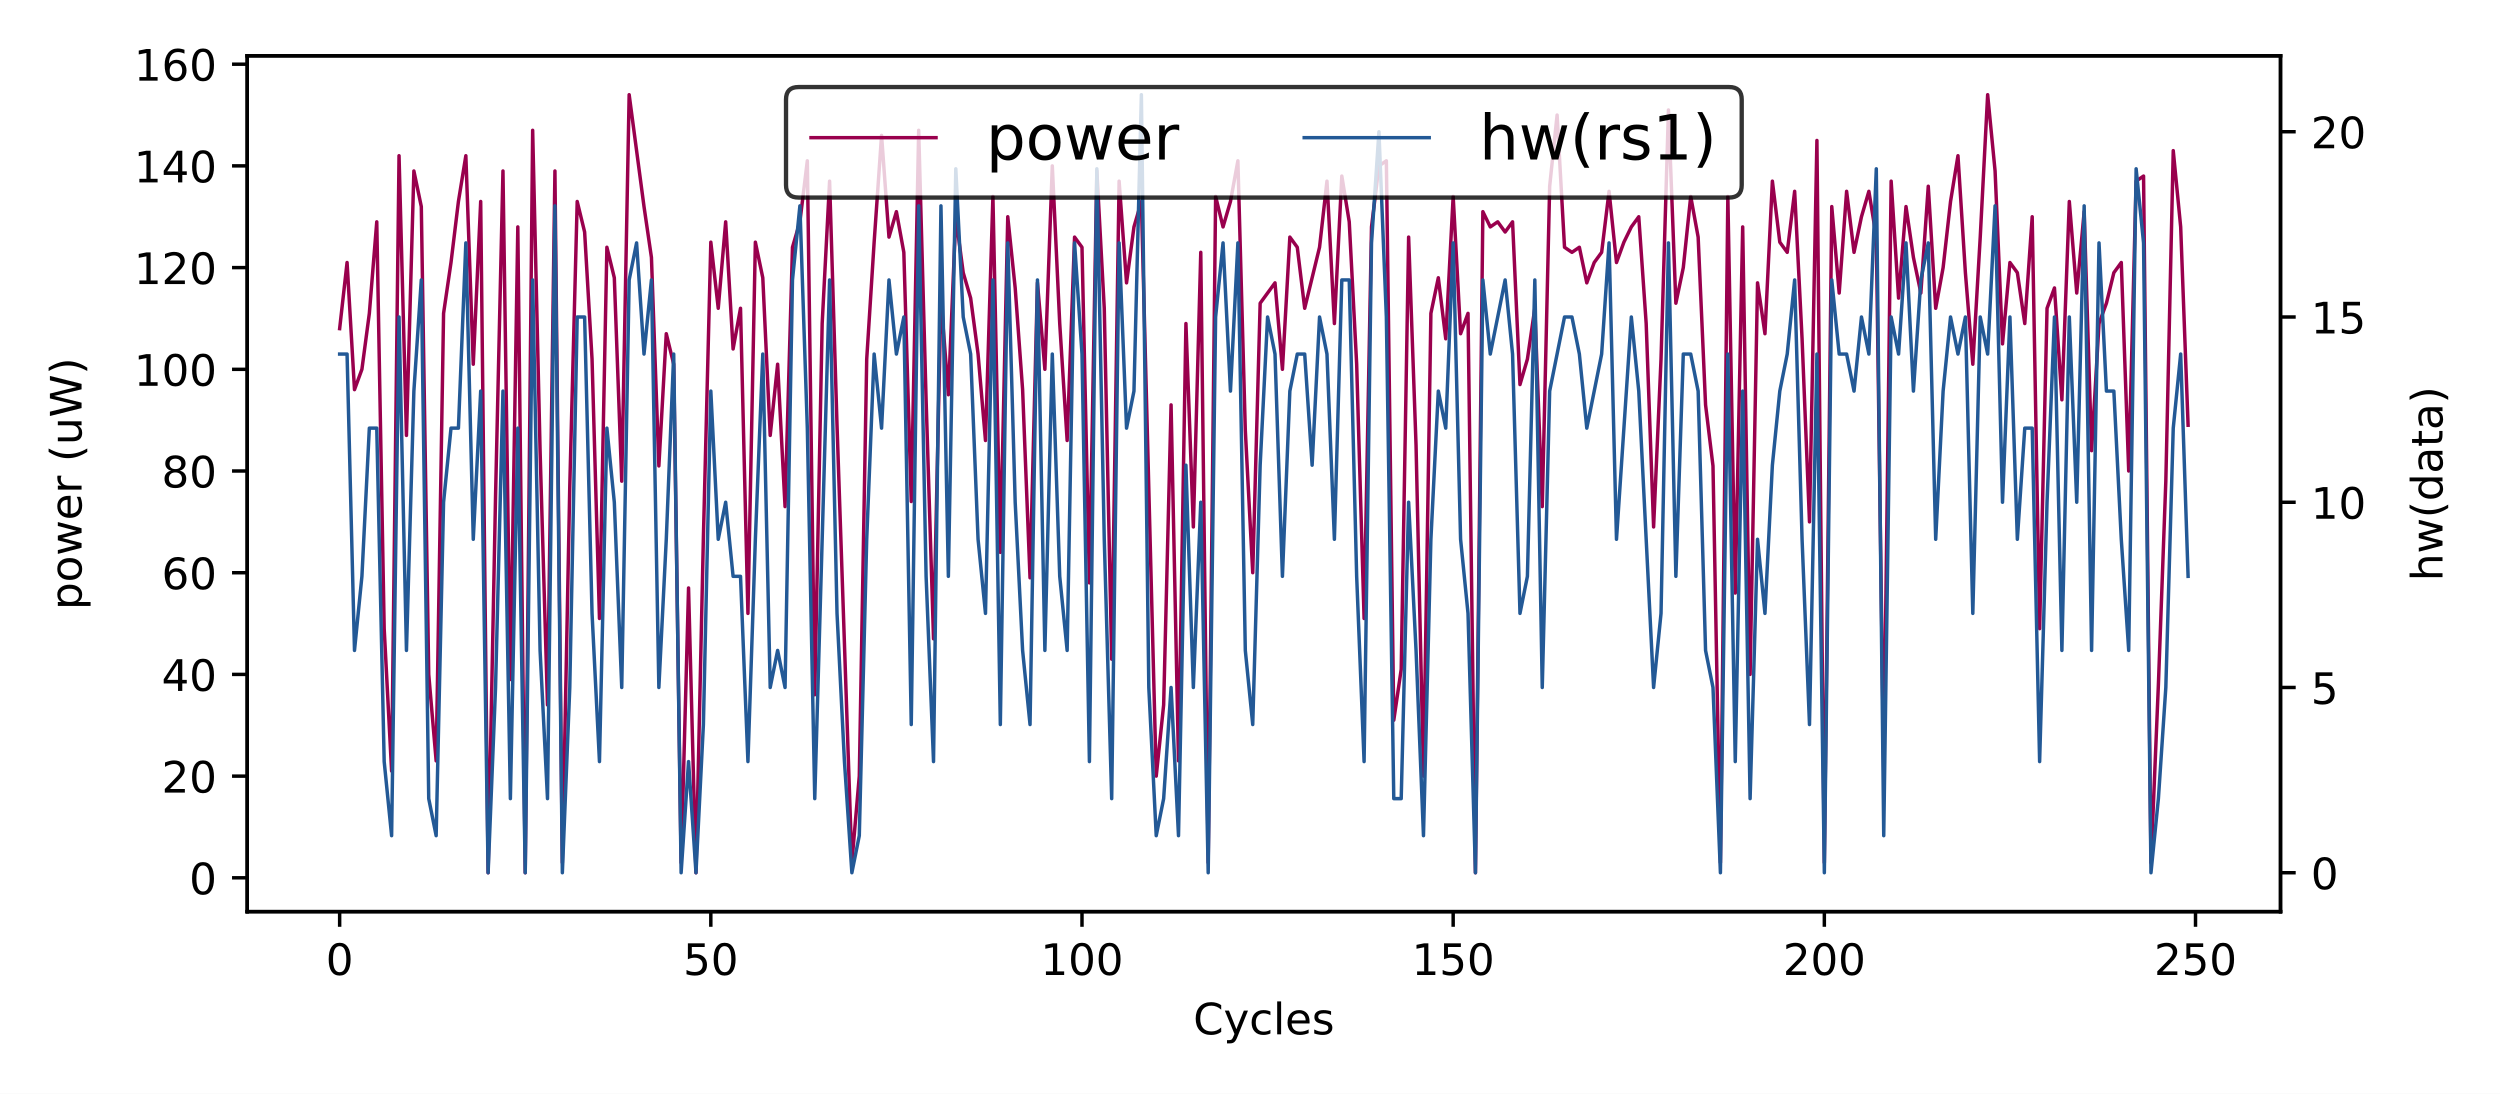
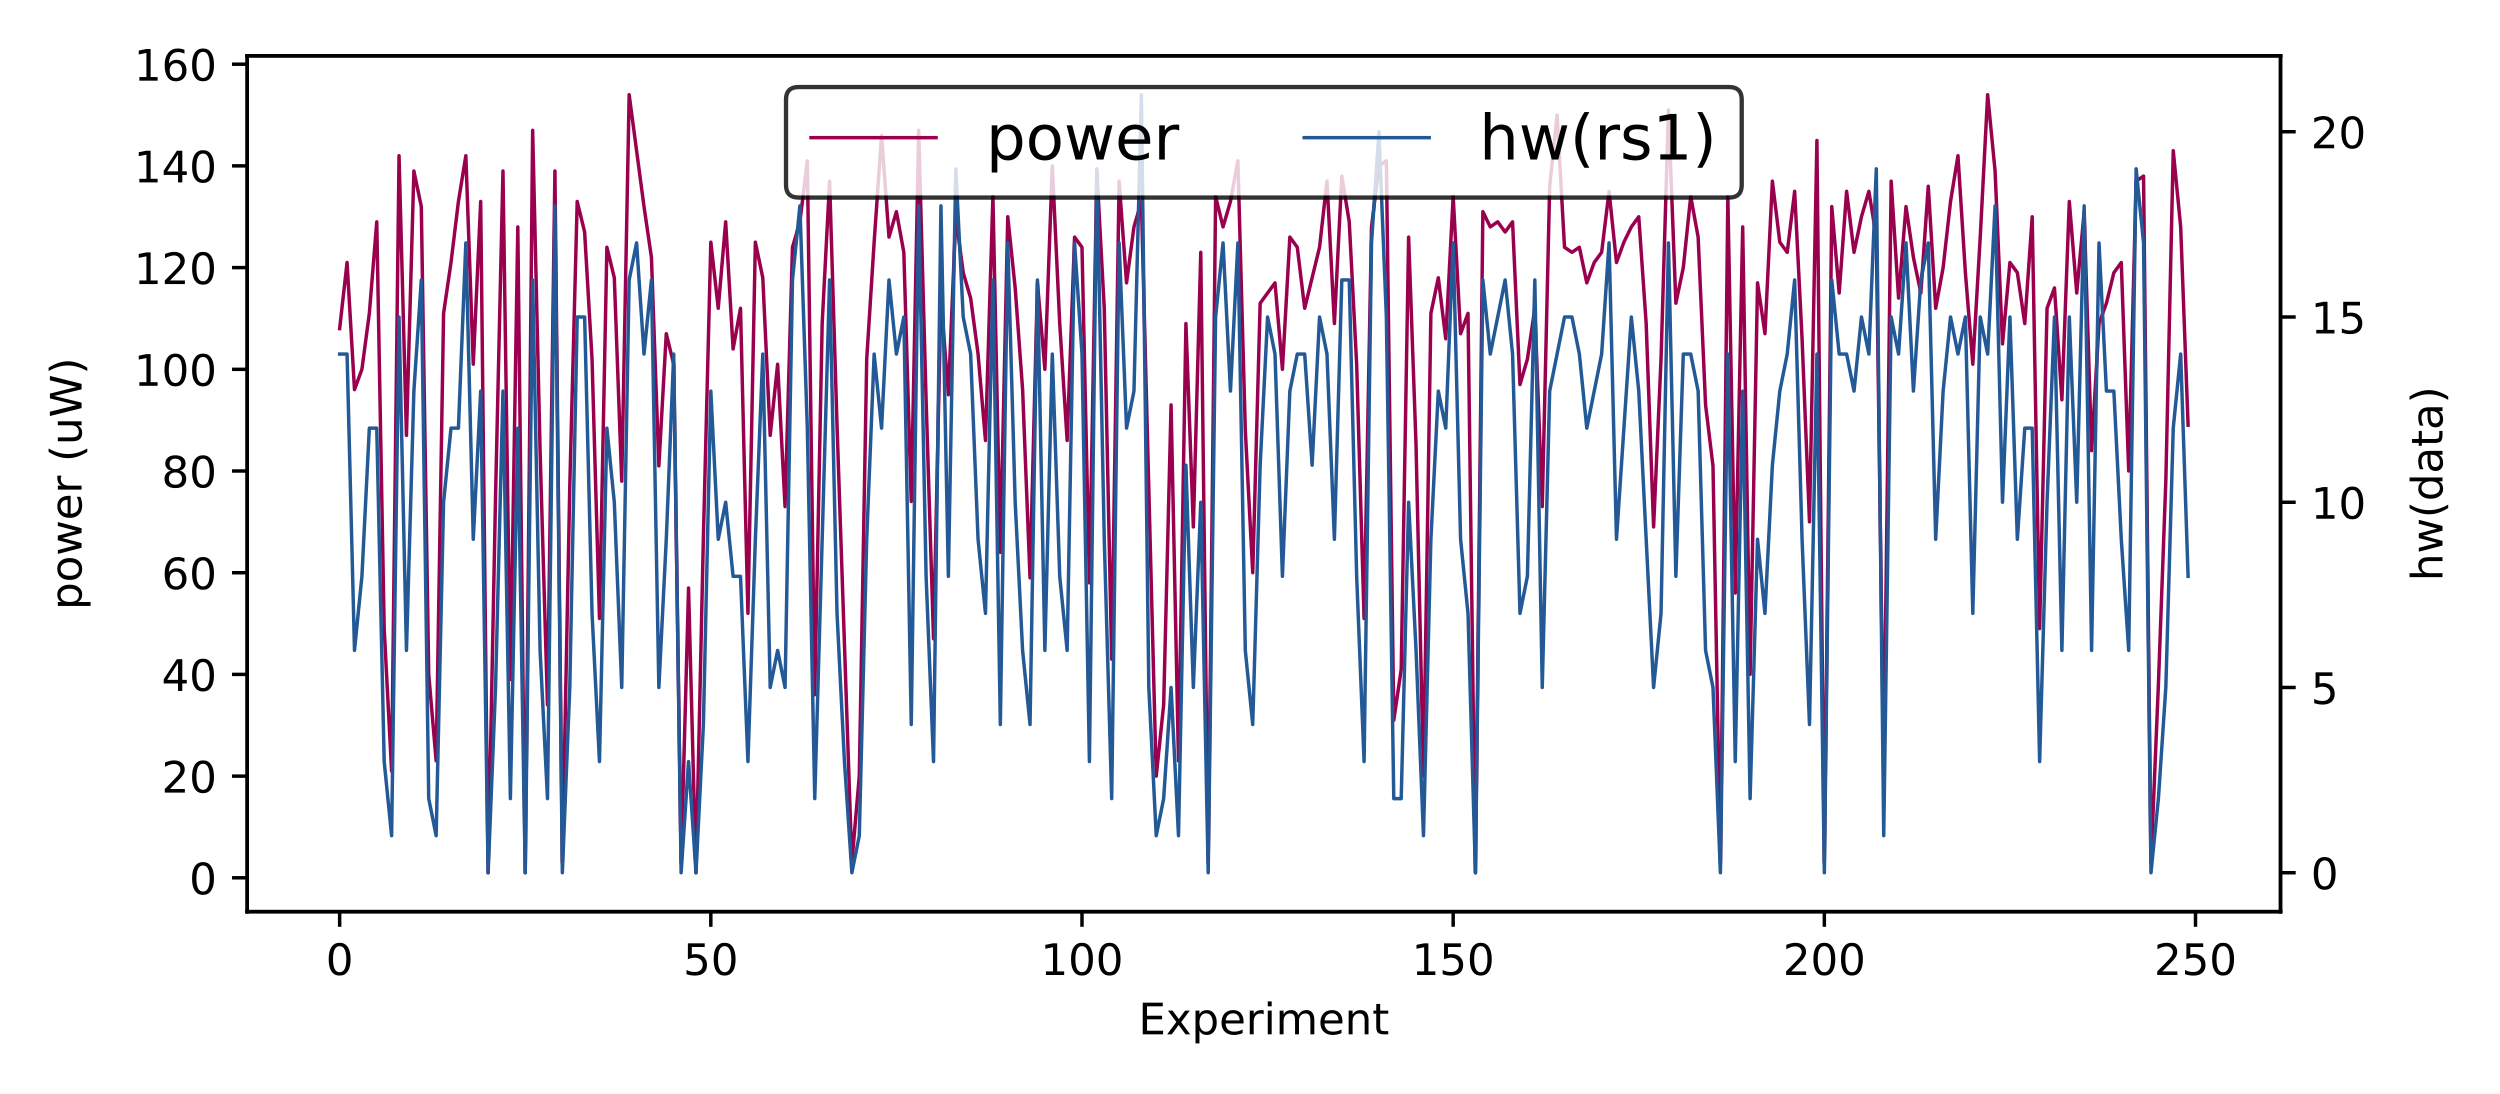
<svg xmlns="http://www.w3.org/2000/svg" xmlns:xlink="http://www.w3.org/1999/xlink" width="576pt" height="252pt" viewBox="0 0 576 252" version="1.1">
  <defs>
    <style type="text/css">*{stroke-linejoin: round; stroke-linecap: butt}</style>
  </defs>
  <g id="figure_1">
    <g id="patch_1">
      <path d="M 0 252  L 576 252  L 576 0  L 0 0  z " style="fill: #ffffff" />
    </g>
    <g id="axes_1">
      <g id="patch_2">
        <path d="M 56.96 210.04  L 525.43 210.04  L 525.43 12.858  L 56.96 12.858  z " style="fill: #ffffff" />
      </g>
      <g id="matplotlib.axis_1">
        <g id="xtick_1">
          <g id="line2d_1">
            <defs>
              <path id="mbb49e20faa" d="M 0 0  L 0 3.5  " style="stroke: #000000; stroke-width: 0.8" />
            </defs>
            <g>
              <use xlink:href="#mbb49e20faa" x="78.254" y="210.04" style="stroke: #000000; stroke-width: 0.8" />
            </g>
          </g>
          <g id="text_1">
            <text style="font: 10px 'DejaVu Sans', 'Bitstream Vera Sans', 'Computer Modern Sans Serif', 'Lucida Grande', 'Verdana', 'Geneva', 'Lucid', 'Arial', 'Helvetica', 'Avant Garde', sans-serif; text-anchor: middle" x="78.254" y="224.638" transform="rotate(-0 78.25409 224.6384)">0</text>
          </g>
        </g>
        <g id="xtick_2">
          <g id="line2d_2">
            <g>
              <use xlink:href="#mbb49e20faa" x="163.773" y="210.04" style="stroke: #000000; stroke-width: 0.8" />
            </g>
          </g>
          <g id="text_2">
            <text style="font: 10px 'DejaVu Sans', 'Bitstream Vera Sans', 'Computer Modern Sans Serif', 'Lucida Grande', 'Verdana', 'Geneva', 'Lucid', 'Arial', 'Helvetica', 'Avant Garde', sans-serif; text-anchor: middle" x="163.773" y="224.638" transform="rotate(-0 163.7725 224.6384)">50</text>
          </g>
        </g>
        <g id="xtick_3">
          <g id="line2d_3">
            <g>
              <use xlink:href="#mbb49e20faa" x="249.291" y="210.04" style="stroke: #000000; stroke-width: 0.8" />
            </g>
          </g>
          <g id="text_3">
            <text style="font: 10px 'DejaVu Sans', 'Bitstream Vera Sans', 'Computer Modern Sans Serif', 'Lucida Grande', 'Verdana', 'Geneva', 'Lucid', 'Arial', 'Helvetica', 'Avant Garde', sans-serif; text-anchor: middle" x="249.291" y="224.638" transform="rotate(-0 249.291 224.6384)">100</text>
          </g>
        </g>
        <g id="xtick_4">
          <g id="line2d_4">
            <g>
              <use xlink:href="#mbb49e20faa" x="334.809" y="210.04" style="stroke: #000000; stroke-width: 0.8" />
            </g>
          </g>
          <g id="text_4">
            <text style="font: 10px 'DejaVu Sans', 'Bitstream Vera Sans', 'Computer Modern Sans Serif', 'Lucida Grande', 'Verdana', 'Geneva', 'Lucid', 'Arial', 'Helvetica', 'Avant Garde', sans-serif; text-anchor: middle" x="334.809" y="224.638" transform="rotate(-0 334.8094 224.6384)">150</text>
          </g>
        </g>
        <g id="xtick_5">
          <g id="line2d_5">
            <g>
              <use xlink:href="#mbb49e20faa" x="420.328" y="210.04" style="stroke: #000000; stroke-width: 0.8" />
            </g>
          </g>
          <g id="text_5">
            <text style="font: 10px 'DejaVu Sans', 'Bitstream Vera Sans', 'Computer Modern Sans Serif', 'Lucida Grande', 'Verdana', 'Geneva', 'Lucid', 'Arial', 'Helvetica', 'Avant Garde', sans-serif; text-anchor: middle" x="420.328" y="224.638" transform="rotate(-0 420.3278 224.6384)">200</text>
          </g>
        </g>
        <g id="xtick_6">
          <g id="line2d_6">
            <g>
              <use xlink:href="#mbb49e20faa" x="505.846" y="210.04" style="stroke: #000000; stroke-width: 0.8" />
            </g>
          </g>
          <g id="text_6">
            <text style="font: 10px 'DejaVu Sans', 'Bitstream Vera Sans', 'Computer Modern Sans Serif', 'Lucida Grande', 'Verdana', 'Geneva', 'Lucid', 'Arial', 'Helvetica', 'Avant Garde', sans-serif; text-anchor: middle" x="505.846" y="224.638" transform="rotate(-0 505.8463 224.6384)">250</text>
          </g>
        </g>
        <g id="text_7">
-           <text style="font: 10px 'DejaVu Sans', 'Bitstream Vera Sans', 'Computer Modern Sans Serif', 'Lucida Grande', 'Verdana', 'Geneva', 'Lucid', 'Arial', 'Helvetica', 'Avant Garde', sans-serif; text-anchor: middle" x="291.195" y="238.317" transform="rotate(-0 291.195 238.3166)">Cycles</text>
+           <text style="font: 10px 'DejaVu Sans', 'Bitstream Vera Sans', 'Computer Modern Sans Serif', 'Lucida Grande', 'Verdana', 'Geneva', 'Lucid', 'Arial', 'Helvetica', 'Avant Garde', sans-serif; text-anchor: middle" x="291.195" y="238.317" transform="rotate(-0 291.195 238.3166)">Experiment</text>
        </g>
      </g>
      <g id="matplotlib.axis_2">
        <g id="ytick_1">
          <g id="line2d_7">
            <defs>
              <path id="mb43edc8542" d="M 0 0  L -3.5 0  " style="stroke: #000000; stroke-width: 0.8" />
            </defs>
            <g>
              <use xlink:href="#mb43edc8542" x="56.96" y="202.249" style="stroke: #000000; stroke-width: 0.8" />
            </g>
          </g>
          <g id="text_8">
            <text style="font: 10px 'DejaVu Sans', 'Bitstream Vera Sans', 'Computer Modern Sans Serif', 'Lucida Grande', 'Verdana', 'Geneva', 'Lucid', 'Arial', 'Helvetica', 'Avant Garde', sans-serif; text-anchor: end" x="49.96" y="206.048" transform="rotate(-0 49.96 206.048)">0</text>
          </g>
        </g>
        <g id="ytick_2">
          <g id="line2d_8">
            <g>
              <use xlink:href="#mb43edc8542" x="56.96" y="178.817" style="stroke: #000000; stroke-width: 0.8" />
            </g>
          </g>
          <g id="text_9">
            <text style="font: 10px 'DejaVu Sans', 'Bitstream Vera Sans', 'Computer Modern Sans Serif', 'Lucida Grande', 'Verdana', 'Geneva', 'Lucid', 'Arial', 'Helvetica', 'Avant Garde', sans-serif; text-anchor: end" x="49.96" y="182.616" transform="rotate(-0 49.96 182.6158)">20</text>
          </g>
        </g>
        <g id="ytick_3">
          <g id="line2d_9">
            <g>
              <use xlink:href="#mb43edc8542" x="56.96" y="155.384" style="stroke: #000000; stroke-width: 0.8" />
            </g>
          </g>
          <g id="text_10">
            <text style="font: 10px 'DejaVu Sans', 'Bitstream Vera Sans', 'Computer Modern Sans Serif', 'Lucida Grande', 'Verdana', 'Geneva', 'Lucid', 'Arial', 'Helvetica', 'Avant Garde', sans-serif; text-anchor: end" x="49.96" y="159.184" transform="rotate(-0 49.96 159.1835)">40</text>
          </g>
        </g>
        <g id="ytick_4">
          <g id="line2d_10">
            <g>
              <use xlink:href="#mb43edc8542" x="56.96" y="131.952" style="stroke: #000000; stroke-width: 0.8" />
            </g>
          </g>
          <g id="text_11">
            <text style="font: 10px 'DejaVu Sans', 'Bitstream Vera Sans', 'Computer Modern Sans Serif', 'Lucida Grande', 'Verdana', 'Geneva', 'Lucid', 'Arial', 'Helvetica', 'Avant Garde', sans-serif; text-anchor: end" x="49.96" y="135.751" transform="rotate(-0 49.96 135.7513)">60</text>
          </g>
        </g>
        <g id="ytick_5">
          <g id="line2d_11">
            <g>
              <use xlink:href="#mb43edc8542" x="56.96" y="108.52" style="stroke: #000000; stroke-width: 0.8" />
            </g>
          </g>
          <g id="text_12">
            <text style="font: 10px 'DejaVu Sans', 'Bitstream Vera Sans', 'Computer Modern Sans Serif', 'Lucida Grande', 'Verdana', 'Geneva', 'Lucid', 'Arial', 'Helvetica', 'Avant Garde', sans-serif; text-anchor: end" x="49.96" y="112.319" transform="rotate(-0 49.96 112.319)">80</text>
          </g>
        </g>
        <g id="ytick_6">
          <g id="line2d_12">
            <g>
              <use xlink:href="#mb43edc8542" x="56.96" y="85.088" style="stroke: #000000; stroke-width: 0.8" />
            </g>
          </g>
          <g id="text_13">
            <text style="font: 10px 'DejaVu Sans', 'Bitstream Vera Sans', 'Computer Modern Sans Serif', 'Lucida Grande', 'Verdana', 'Geneva', 'Lucid', 'Arial', 'Helvetica', 'Avant Garde', sans-serif; text-anchor: end" x="49.96" y="88.887" transform="rotate(-0 49.96 88.88676)">100</text>
          </g>
        </g>
        <g id="ytick_7">
          <g id="line2d_13">
            <g>
              <use xlink:href="#mb43edc8542" x="56.96" y="61.655" style="stroke: #000000; stroke-width: 0.8" />
            </g>
          </g>
          <g id="text_14">
            <text style="font: 10px 'DejaVu Sans', 'Bitstream Vera Sans', 'Computer Modern Sans Serif', 'Lucida Grande', 'Verdana', 'Geneva', 'Lucid', 'Arial', 'Helvetica', 'Avant Garde', sans-serif; text-anchor: end" x="49.96" y="65.455" transform="rotate(-0 49.96 65.45452)">120</text>
          </g>
        </g>
        <g id="ytick_8">
          <g id="line2d_14">
            <g>
              <use xlink:href="#mb43edc8542" x="56.96" y="38.223" style="stroke: #000000; stroke-width: 0.8" />
            </g>
          </g>
          <g id="text_15">
            <text style="font: 10px 'DejaVu Sans', 'Bitstream Vera Sans', 'Computer Modern Sans Serif', 'Lucida Grande', 'Verdana', 'Geneva', 'Lucid', 'Arial', 'Helvetica', 'Avant Garde', sans-serif; text-anchor: end" x="49.96" y="42.022" transform="rotate(-0 49.96 42.02227)">140</text>
          </g>
        </g>
        <g id="ytick_9">
          <g id="line2d_15">
            <g>
              <use xlink:href="#mb43edc8542" x="56.96" y="14.791" style="stroke: #000000; stroke-width: 0.8" />
            </g>
          </g>
          <g id="text_16">
            <text style="font: 10px 'DejaVu Sans', 'Bitstream Vera Sans', 'Computer Modern Sans Serif', 'Lucida Grande', 'Verdana', 'Geneva', 'Lucid', 'Arial', 'Helvetica', 'Avant Garde', sans-serif; text-anchor: end" x="49.96" y="18.59" transform="rotate(-0 49.96 18.59003)">160</text>
          </g>
        </g>
        <g id="text_17">
          <text style="font: 10px 'DejaVu Sans', 'Bitstream Vera Sans', 'Computer Modern Sans Serif', 'Lucida Grande', 'Verdana', 'Geneva', 'Lucid', 'Arial', 'Helvetica', 'Avant Garde', sans-serif; text-anchor: middle" x="18.793" y="111.449" transform="rotate(-90 18.79281 111.4488)">power (uW)</text>
        </g>
      </g>
      <g id="line2d_16">
        <path d="M 78.254 75.715  L 79.964 60.484  L 81.675 89.774  L 83.385 85.088  L 85.096 72.2  L 86.806 51.111  L 88.516 144.84  L 90.227 177.645  L 91.937 35.88  L 93.647 100.319  L 95.358 39.395  L 97.068 47.596  L 98.779 155.384  L 100.489 175.302  L 102.199 72.2  L 103.91 60.484  L 105.62 46.424  L 107.33 35.88  L 109.041 83.916  L 110.751 46.424  L 112.461 201.077  L 114.172 114.378  L 115.882 39.395  L 117.593 156.556  L 119.303 52.282  L 121.013 201.077  L 122.724 30.022  L 124.434 103.833  L 126.144 162.414  L 127.855 39.395  L 129.565 198.734  L 131.276 112.035  L 132.986 46.424  L 134.696 53.454  L 136.407 82.744  L 138.117 142.497  L 139.827 56.969  L 141.538 63.999  L 143.248 110.863  L 144.958 21.82  L 148.379 47.596  L 150.09 59.312  L 151.8 107.348  L 153.51 76.886  L 155.221 83.916  L 156.931 198.734  L 158.641 135.467  L 160.352 201.077  L 162.062 123.751  L 163.773 55.797  L 165.483 71.028  L 167.193 51.111  L 168.904 80.401  L 170.614 71.028  L 172.324 141.325  L 174.035 55.797  L 175.745 63.999  L 177.455 100.319  L 179.166 83.916  L 180.876 116.721  L 182.587 56.969  L 184.297 51.111  L 186.007 37.051  L 187.718 160.071  L 189.428 74.543  L 191.138 41.738  L 192.849 97.975  L 196.27 198.734  L 197.98 178.817  L 199.69 82.744  L 201.401 55.797  L 203.111 31.193  L 204.821 54.626  L 206.532 48.768  L 208.242 58.14  L 209.952 115.549  L 211.663 30.022  L 213.373 92.117  L 215.084 147.183  L 216.794 68.685  L 218.504 90.946  L 220.215 49.939  L 221.925 62.827  L 223.635 68.685  L 225.346 81.573  L 227.056 101.49  L 228.767 45.253  L 230.477 127.266  L 232.187 49.939  L 233.898 66.342  L 235.608 89.774  L 237.318 133.124  L 239.029 65.17  L 240.739 85.088  L 242.449 38.223  L 244.16 74.543  L 245.87 101.49  L 247.581 54.626  L 249.291 56.969  L 251.001 134.295  L 252.712 39.395  L 254.422 71.028  L 256.132 151.869  L 257.843 41.738  L 259.553 65.17  L 261.264 52.282  L 262.974 46.424  L 266.395 178.817  L 268.105 162.414  L 269.815 93.289  L 271.526 175.302  L 273.236 74.543  L 274.946 121.408  L 276.657 58.14  L 278.367 198.734  L 280.078 45.253  L 281.788 52.282  L 283.498 46.424  L 285.209 37.051  L 286.919 99.147  L 288.629 131.952  L 290.34 69.857  L 293.761 65.17  L 295.471 85.088  L 297.181 54.626  L 298.892 56.969  L 300.602 71.028  L 304.023 56.969  L 305.733 41.738  L 307.444 74.543  L 309.154 40.566  L 310.864 51.111  L 312.575 83.916  L 314.285 142.497  L 315.995 52.282  L 317.706 38.223  L 319.416 37.051  L 321.126 165.929  L 322.837 154.213  L 324.547 54.626  L 326.258 102.662  L 327.968 178.817  L 329.678 72.2  L 331.389 63.999  L 333.099 78.058  L 334.809 45.253  L 336.52 76.886  L 338.23 72.2  L 339.941 201.077  L 341.651 48.768  L 343.361 52.282  L 345.072 51.111  L 346.782 53.454  L 348.492 51.111  L 350.203 88.602  L 351.913 82.744  L 353.623 71.028  L 355.334 116.721  L 357.044 42.91  L 358.755 26.507  L 360.465 56.969  L 362.175 58.14  L 363.886 56.969  L 365.596 65.17  L 367.306 60.484  L 369.017 58.14  L 370.727 44.081  L 372.438 60.484  L 374.148 55.797  L 375.858 52.282  L 377.569 49.939  L 379.279 74.543  L 380.989 121.408  L 382.7 82.744  L 384.41 25.335  L 386.12 69.857  L 387.831 61.655  L 389.541 45.253  L 391.252 54.626  L 392.962 93.289  L 394.672 107.348  L 396.383 198.734  L 398.093 45.253  L 399.803 136.638  L 401.514 52.282  L 403.224 155.384  L 404.935 65.17  L 406.645 76.886  L 408.355 41.738  L 410.066 55.797  L 411.776 58.14  L 413.486 44.081  L 415.197 78.058  L 416.907 120.236  L 418.617 32.365  L 420.328 198.734  L 422.038 47.596  L 423.749 67.513  L 425.459 44.081  L 427.169 58.14  L 428.88 49.939  L 430.59 44.081  L 432.3 54.626  L 434.011 177.645  L 435.721 41.738  L 437.432 68.685  L 439.142 47.596  L 440.852 59.312  L 442.563 67.513  L 444.273 42.91  L 445.983 71.028  L 447.694 61.655  L 449.404 46.424  L 451.114 35.88  L 452.825 62.827  L 454.535 83.916  L 456.246 54.626  L 457.956 21.82  L 459.666 39.395  L 461.377 79.229  L 463.087 60.484  L 464.797 62.827  L 466.508 74.543  L 468.218 49.939  L 469.929 144.84  L 471.639 71.028  L 473.349 66.342  L 475.06 92.117  L 476.77 46.424  L 478.48 67.513  L 480.191 48.768  L 481.901 103.833  L 483.611 74.543  L 485.322 69.857  L 487.032 62.827  L 488.743 60.484  L 490.453 108.52  L 492.163 41.738  L 493.874 40.566  L 495.584 198.734  L 497.294 157.728  L 499.005 110.863  L 500.715 34.708  L 502.426 52.282  L 504.136 97.975  L 504.136 97.975  " clip-path="url(#p28584ec4b5)" style="fill: none; stroke: #99004d; stroke-width: 0.8; stroke-linecap: square" />
      </g>
      <g id="patch_3">
        <path d="M 56.96 210.04  L 56.96 12.858  " style="fill: none; stroke: #000000; stroke-width: 0.8; stroke-linejoin: miter; stroke-linecap: square" />
      </g>
      <g id="patch_4">
        <path d="M 525.43 210.04  L 525.43 12.858  " style="fill: none; stroke: #000000; stroke-width: 0.8; stroke-linejoin: miter; stroke-linecap: square" />
      </g>
      <g id="patch_5">
        <path d="M 56.96 210.04  L 525.43 210.04  " style="fill: none; stroke: #000000; stroke-width: 0.8; stroke-linejoin: miter; stroke-linecap: square" />
      </g>
      <g id="patch_6">
        <path d="M 56.96 12.858  L 525.43 12.858  " style="fill: none; stroke: #000000; stroke-width: 0.8; stroke-linejoin: miter; stroke-linecap: square" />
      </g>
    </g>
    <g id="axes_2">
      <g id="matplotlib.axis_3">
        <g id="ytick_10">
          <g id="line2d_17">
            <defs>
              <path id="m82d83cb2a8" d="M 0 0  L 3.5 0  " style="stroke: #000000; stroke-width: 0.8" />
            </defs>
            <g>
              <use xlink:href="#m82d83cb2a8" x="525.43" y="201.077" style="stroke: #000000; stroke-width: 0.8" />
            </g>
          </g>
          <g id="text_18">
            <text style="font: 10px 'DejaVu Sans', 'Bitstream Vera Sans', 'Computer Modern Sans Serif', 'Lucida Grande', 'Verdana', 'Geneva', 'Lucid', 'Arial', 'Helvetica', 'Avant Garde', sans-serif; text-anchor: start" x="532.43" y="204.876" transform="rotate(-0 532.43 204.8764)">0</text>
          </g>
        </g>
        <g id="ytick_11">
          <g id="line2d_18">
            <g>
              <use xlink:href="#m82d83cb2a8" x="525.43" y="158.397" style="stroke: #000000; stroke-width: 0.8" />
            </g>
          </g>
          <g id="text_19">
            <text style="font: 10px 'DejaVu Sans', 'Bitstream Vera Sans', 'Computer Modern Sans Serif', 'Lucida Grande', 'Verdana', 'Geneva', 'Lucid', 'Arial', 'Helvetica', 'Avant Garde', sans-serif; text-anchor: start" x="532.43" y="162.196" transform="rotate(-0 532.43 162.1962)">5</text>
          </g>
        </g>
        <g id="ytick_12">
          <g id="line2d_19">
            <g>
              <use xlink:href="#m82d83cb2a8" x="525.43" y="115.717" style="stroke: #000000; stroke-width: 0.8" />
            </g>
          </g>
          <g id="text_20">
            <text style="font: 10px 'DejaVu Sans', 'Bitstream Vera Sans', 'Computer Modern Sans Serif', 'Lucida Grande', 'Verdana', 'Geneva', 'Lucid', 'Arial', 'Helvetica', 'Avant Garde', sans-serif; text-anchor: start" x="532.43" y="119.516" transform="rotate(-0 532.43 119.5161)">10</text>
          </g>
        </g>
        <g id="ytick_13">
          <g id="line2d_20">
            <g>
              <use xlink:href="#m82d83cb2a8" x="525.43" y="73.037" style="stroke: #000000; stroke-width: 0.8" />
            </g>
          </g>
          <g id="text_21">
            <text style="font: 10px 'DejaVu Sans', 'Bitstream Vera Sans', 'Computer Modern Sans Serif', 'Lucida Grande', 'Verdana', 'Geneva', 'Lucid', 'Arial', 'Helvetica', 'Avant Garde', sans-serif; text-anchor: start" x="532.43" y="76.836" transform="rotate(-0 532.43 76.8359)">15</text>
          </g>
        </g>
        <g id="ytick_14">
          <g id="line2d_21">
            <g>
              <use xlink:href="#m82d83cb2a8" x="525.43" y="30.357" style="stroke: #000000; stroke-width: 0.8" />
            </g>
          </g>
          <g id="text_22">
            <text style="font: 10px 'DejaVu Sans', 'Bitstream Vera Sans', 'Computer Modern Sans Serif', 'Lucida Grande', 'Verdana', 'Geneva', 'Lucid', 'Arial', 'Helvetica', 'Avant Garde', sans-serif; text-anchor: start" x="532.43" y="34.156" transform="rotate(-0 532.43 34.15573)">20</text>
          </g>
        </g>
        <g id="text_23">
          <text style="font: 10px 'DejaVu Sans', 'Bitstream Vera Sans', 'Computer Modern Sans Serif', 'Lucida Grande', 'Verdana', 'Geneva', 'Lucid', 'Arial', 'Helvetica', 'Avant Garde', sans-serif; text-anchor: middle" x="562.753" y="111.449" transform="rotate(-90 562.7534 111.4488)">hw(data)</text>
        </g>
      </g>
      <g id="line2d_22">
        <path d="M 78.254 81.573  L 79.964 81.573  L 81.675 149.861  L 83.385 132.789  L 85.096 98.645  L 86.806 98.645  L 88.516 175.469  L 90.227 192.541  L 91.937 73.037  L 93.647 149.861  L 95.358 90.109  L 97.068 64.501  L 98.779 184.005  L 100.489 192.541  L 102.199 115.717  L 103.91 98.645  L 105.62 98.645  L 107.33 55.965  L 109.041 124.253  L 110.751 90.109  L 112.461 201.077  L 114.172 158.397  L 115.882 90.109  L 117.593 184.005  L 119.303 98.645  L 121.013 201.077  L 122.724 64.501  L 124.434 149.861  L 126.144 184.005  L 127.855 47.429  L 129.565 201.077  L 131.276 158.397  L 132.986 73.037  L 134.696 73.037  L 136.407 141.325  L 138.117 175.469  L 139.827 98.645  L 141.538 115.717  L 143.248 158.397  L 144.958 64.501  L 146.669 55.965  L 148.379 81.573  L 150.09 64.501  L 151.8 158.397  L 153.51 124.253  L 155.221 81.573  L 156.931 201.077  L 158.641 175.469  L 160.352 201.077  L 162.062 166.933  L 163.773 90.109  L 165.483 124.253  L 167.193 115.717  L 168.904 132.789  L 170.614 132.789  L 172.324 175.469  L 174.035 124.253  L 175.745 81.573  L 177.455 158.397  L 179.166 149.861  L 180.876 158.397  L 182.587 64.501  L 184.297 47.429  L 186.007 98.645  L 187.718 184.005  L 191.138 64.501  L 192.849 141.325  L 194.559 175.469  L 196.27 201.077  L 197.98 192.541  L 199.69 124.253  L 201.401 81.573  L 203.111 98.645  L 204.821 64.501  L 206.532 81.573  L 208.242 73.037  L 209.952 166.933  L 211.663 47.429  L 213.373 132.789  L 215.084 175.469  L 216.794 47.429  L 218.504 132.789  L 220.215 38.893  L 221.925 73.037  L 223.635 81.573  L 225.346 124.253  L 227.056 141.325  L 228.767 64.501  L 230.477 166.933  L 232.187 55.965  L 233.898 115.717  L 235.608 149.861  L 237.318 166.933  L 239.029 64.501  L 240.739 149.861  L 242.449 81.573  L 244.16 132.789  L 245.87 149.861  L 247.581 55.965  L 249.291 81.573  L 251.001 175.469  L 252.712 38.893  L 254.422 124.253  L 256.132 184.005  L 257.843 55.965  L 259.553 98.645  L 261.264 90.109  L 262.974 21.82  L 264.684 158.397  L 266.395 192.541  L 268.105 184.005  L 269.815 158.397  L 271.526 192.541  L 273.236 107.181  L 274.946 158.397  L 276.657 115.717  L 278.367 201.077  L 280.078 73.037  L 281.788 55.965  L 283.498 90.109  L 285.209 55.965  L 286.919 149.861  L 288.629 166.933  L 290.34 107.181  L 292.05 73.037  L 293.761 81.573  L 295.471 132.789  L 297.181 90.109  L 298.892 81.573  L 300.602 81.573  L 302.312 107.181  L 304.023 73.037  L 305.733 81.573  L 307.444 124.253  L 309.154 64.501  L 310.864 64.501  L 312.575 132.789  L 314.285 175.469  L 315.995 55.965  L 317.706 30.357  L 319.416 73.037  L 321.126 184.005  L 322.837 184.005  L 324.547 115.717  L 326.258 149.861  L 327.968 192.541  L 329.678 124.253  L 331.389 90.109  L 333.099 98.645  L 334.809 55.965  L 336.52 124.253  L 338.23 141.325  L 339.941 201.077  L 341.651 64.501  L 343.361 81.573  L 346.782 64.501  L 348.492 81.573  L 350.203 141.325  L 351.913 132.789  L 353.623 64.501  L 355.334 158.397  L 357.044 90.109  L 360.465 73.037  L 362.175 73.037  L 363.886 81.573  L 365.596 98.645  L 369.017 81.573  L 370.727 55.965  L 372.438 124.253  L 375.858 73.037  L 377.569 90.109  L 380.989 158.397  L 382.7 141.325  L 384.41 55.965  L 386.12 132.789  L 387.831 81.573  L 389.541 81.573  L 391.252 90.109  L 392.962 149.861  L 394.672 158.397  L 396.383 201.077  L 398.093 81.573  L 399.803 175.469  L 401.514 90.109  L 403.224 184.005  L 404.935 124.253  L 406.645 141.325  L 408.355 107.181  L 410.066 90.109  L 411.776 81.573  L 413.486 64.501  L 415.197 124.253  L 416.907 166.933  L 418.617 81.573  L 420.328 201.077  L 422.038 64.501  L 423.749 81.573  L 425.459 81.573  L 427.169 90.109  L 428.88 73.037  L 430.59 81.573  L 432.3 38.893  L 434.011 192.541  L 435.721 73.037  L 437.432 81.573  L 439.142 55.965  L 440.852 90.109  L 442.563 64.501  L 444.273 55.965  L 445.983 124.253  L 447.694 90.109  L 449.404 73.037  L 451.114 81.573  L 452.825 73.037  L 454.535 141.325  L 456.246 73.037  L 457.956 81.573  L 459.666 47.429  L 461.377 115.717  L 463.087 73.037  L 464.797 124.253  L 466.508 98.645  L 468.218 98.645  L 469.929 175.469  L 471.639 115.717  L 473.349 73.037  L 475.06 149.861  L 476.77 73.037  L 478.48 115.717  L 480.191 47.429  L 481.901 149.861  L 483.611 55.965  L 485.322 90.109  L 487.032 90.109  L 488.743 124.253  L 490.453 149.861  L 492.163 38.893  L 493.874 55.965  L 495.584 201.077  L 497.294 184.005  L 499.005 158.397  L 500.715 98.645  L 502.426 81.573  L 504.136 132.789  L 504.136 132.789  " clip-path="url(#p28584ec4b5)" style="fill: none; stroke: #235996; stroke-width: 0.8; stroke-linecap: square" />
      </g>
      <g id="patch_7">
        <path d="M 56.96 210.04  L 56.96 12.858  " style="fill: none; stroke: #000000; stroke-width: 0.8; stroke-linejoin: miter; stroke-linecap: square" />
      </g>
      <g id="patch_8">
        <path d="M 525.43 210.04  L 525.43 12.858  " style="fill: none; stroke: #000000; stroke-width: 0.8; stroke-linejoin: miter; stroke-linecap: square" />
      </g>
      <g id="patch_9">
        <path d="M 56.96 210.04  L 525.43 210.04  " style="fill: none; stroke: #000000; stroke-width: 0.8; stroke-linejoin: miter; stroke-linecap: square" />
      </g>
      <g id="patch_10">
        <path d="M 56.96 12.858  L 525.43 12.858  " style="fill: none; stroke: #000000; stroke-width: 0.8; stroke-linejoin: miter; stroke-linecap: square" />
      </g>
      <g id="legend_1">
        <g id="patch_11">
          <path d="M 183.979 45.514  L 398.411 45.514  Q 401.291 45.514 401.291 42.634  L 401.291 22.938  Q 401.291 20.058 398.411 20.058  L 183.979 20.058  Q 181.099 20.058 181.099 22.938  L 181.099 42.634  Q 181.099 45.514 183.979 45.514  z " style="fill: #ffffff; opacity: 0.8; stroke: #000000; stroke-linejoin: miter" />
        </g>
        <g id="line2d_23">
          <path d="M 186.859 31.719  L 201.259 31.719  L 215.659 31.719  " style="fill: none; stroke: #99004d; stroke-width: 0.8; stroke-linecap: square" />
        </g>
        <g id="text_24">
          <text style="font: 14.4px 'DejaVu Sans', 'Bitstream Vera Sans', 'Computer Modern Sans Serif', 'Lucida Grande', 'Verdana', 'Geneva', 'Lucid', 'Arial', 'Helvetica', 'Avant Garde', sans-serif; text-anchor: start" x="227.179" y="36.759" transform="rotate(-0 227.1791 36.7594)">power</text>
        </g>
        <g id="line2d_24">
          <path d="M 300.489 31.719  L 314.889 31.719  L 329.289 31.719  " style="fill: none; stroke: #235996; stroke-width: 0.8; stroke-linecap: square" />
        </g>
        <g id="text_25">
          <text style="font: 14.4px 'DejaVu Sans', 'Bitstream Vera Sans', 'Computer Modern Sans Serif', 'Lucida Grande', 'Verdana', 'Geneva', 'Lucid', 'Arial', 'Helvetica', 'Avant Garde', sans-serif; text-anchor: start" x="340.809" y="36.759" transform="rotate(-0 340.8086 36.7594)">hw(rs1)</text>
        </g>
      </g>
    </g>
  </g>
  <defs>
    <clipPath id="p28584ec4b5">
      <rect x="56.96" y="12.858" width="468.47" height="197.182" />
    </clipPath>
  </defs>
</svg>
